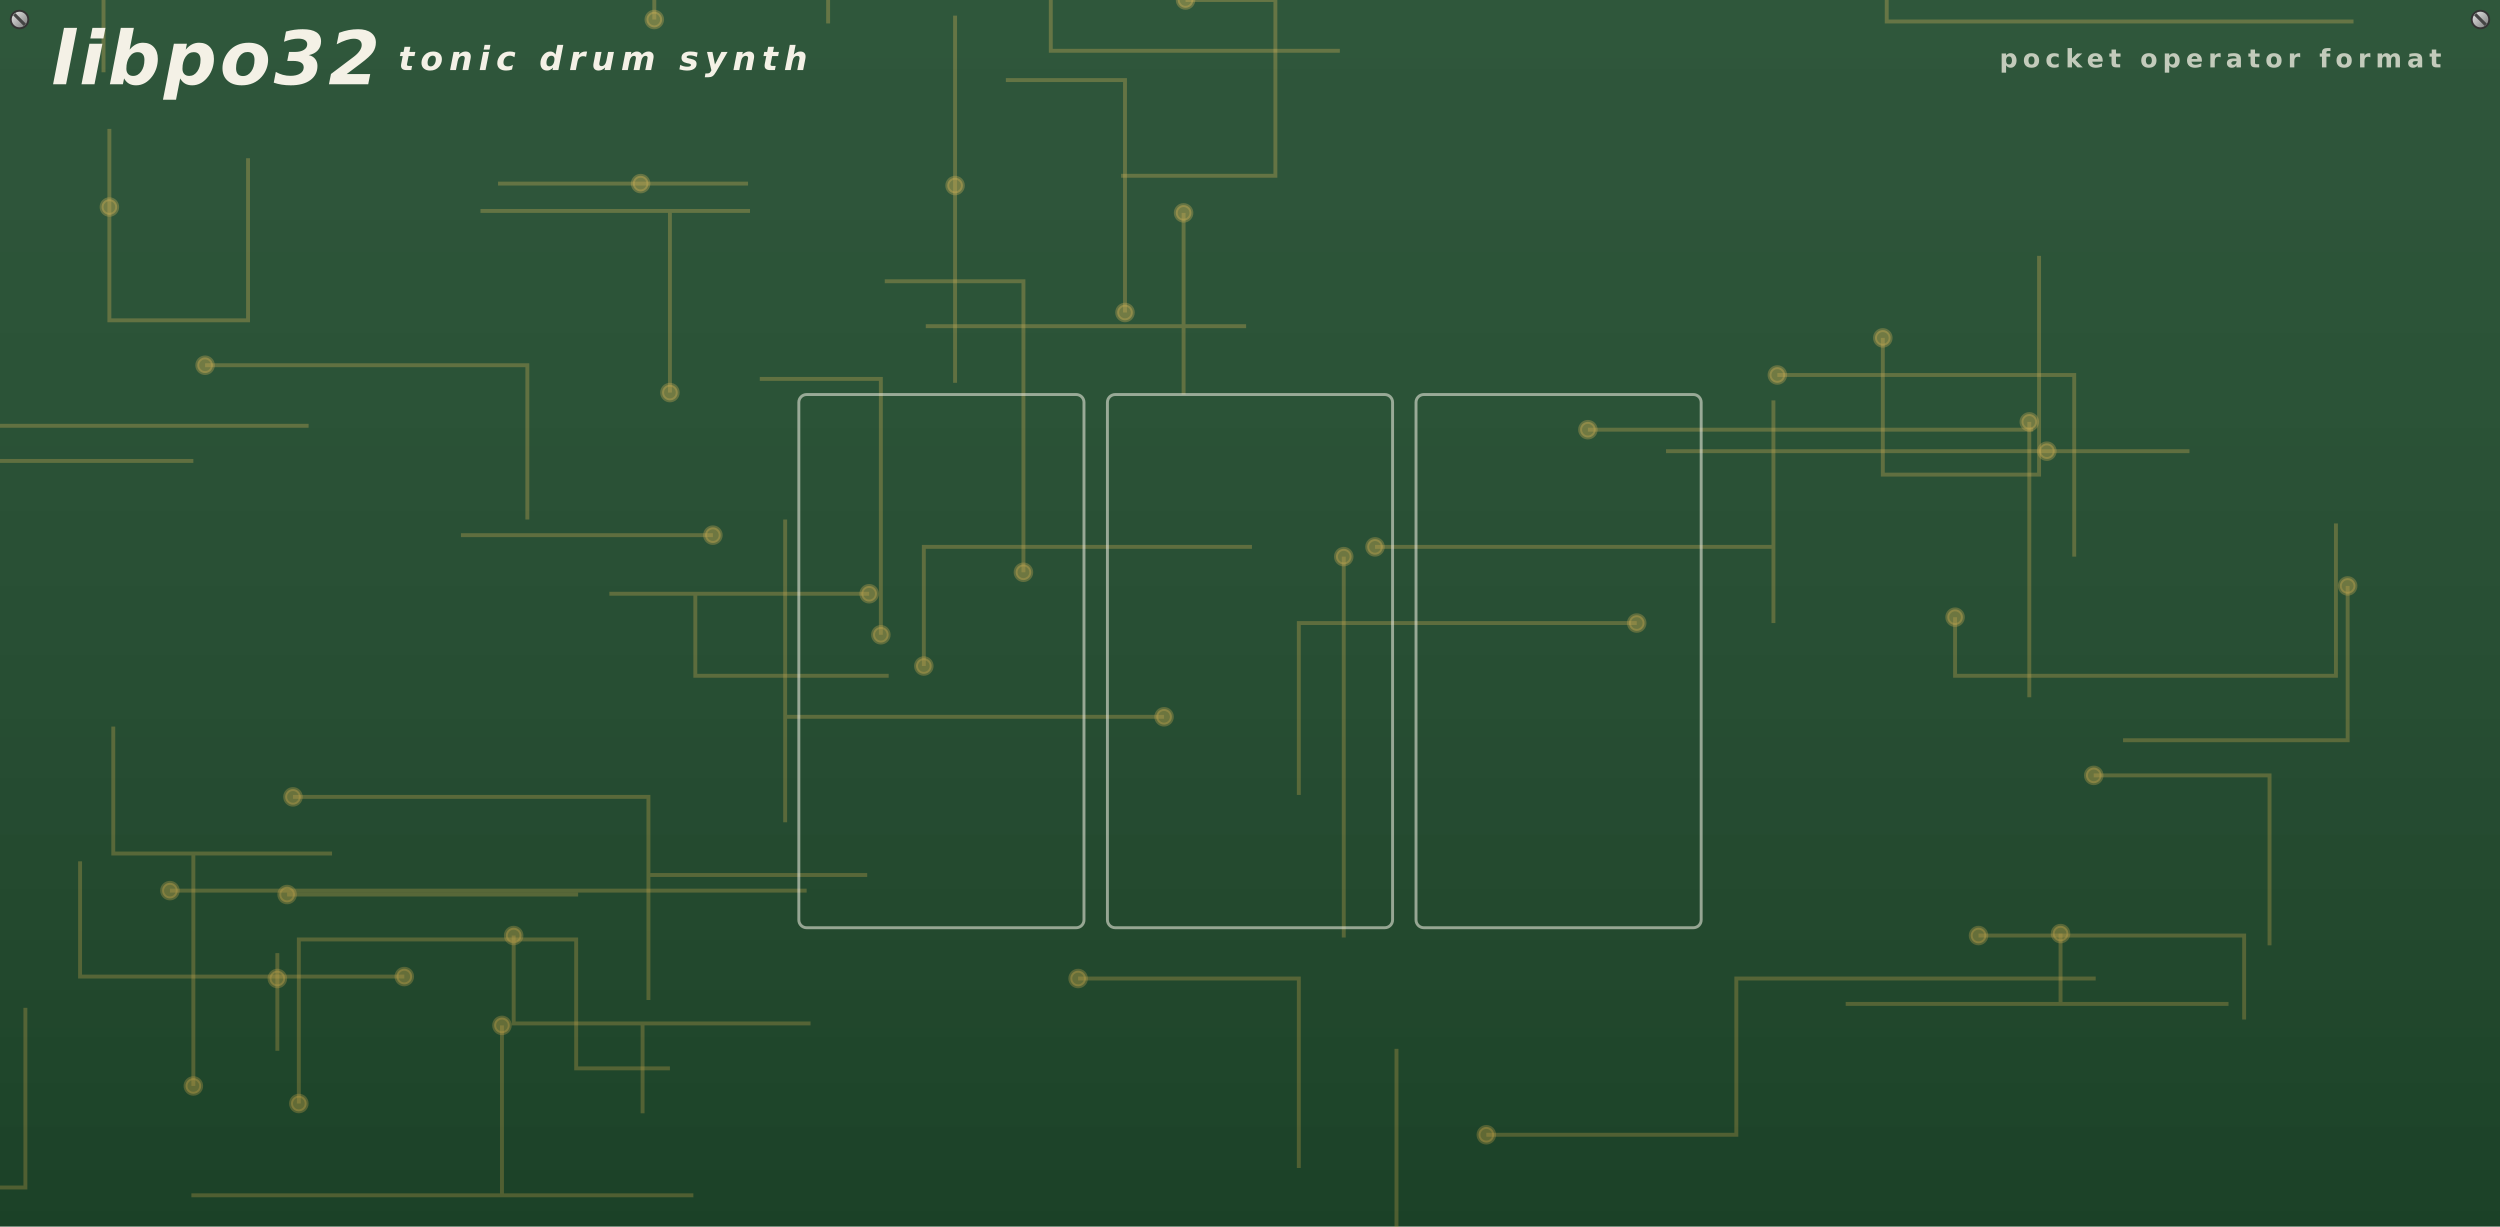
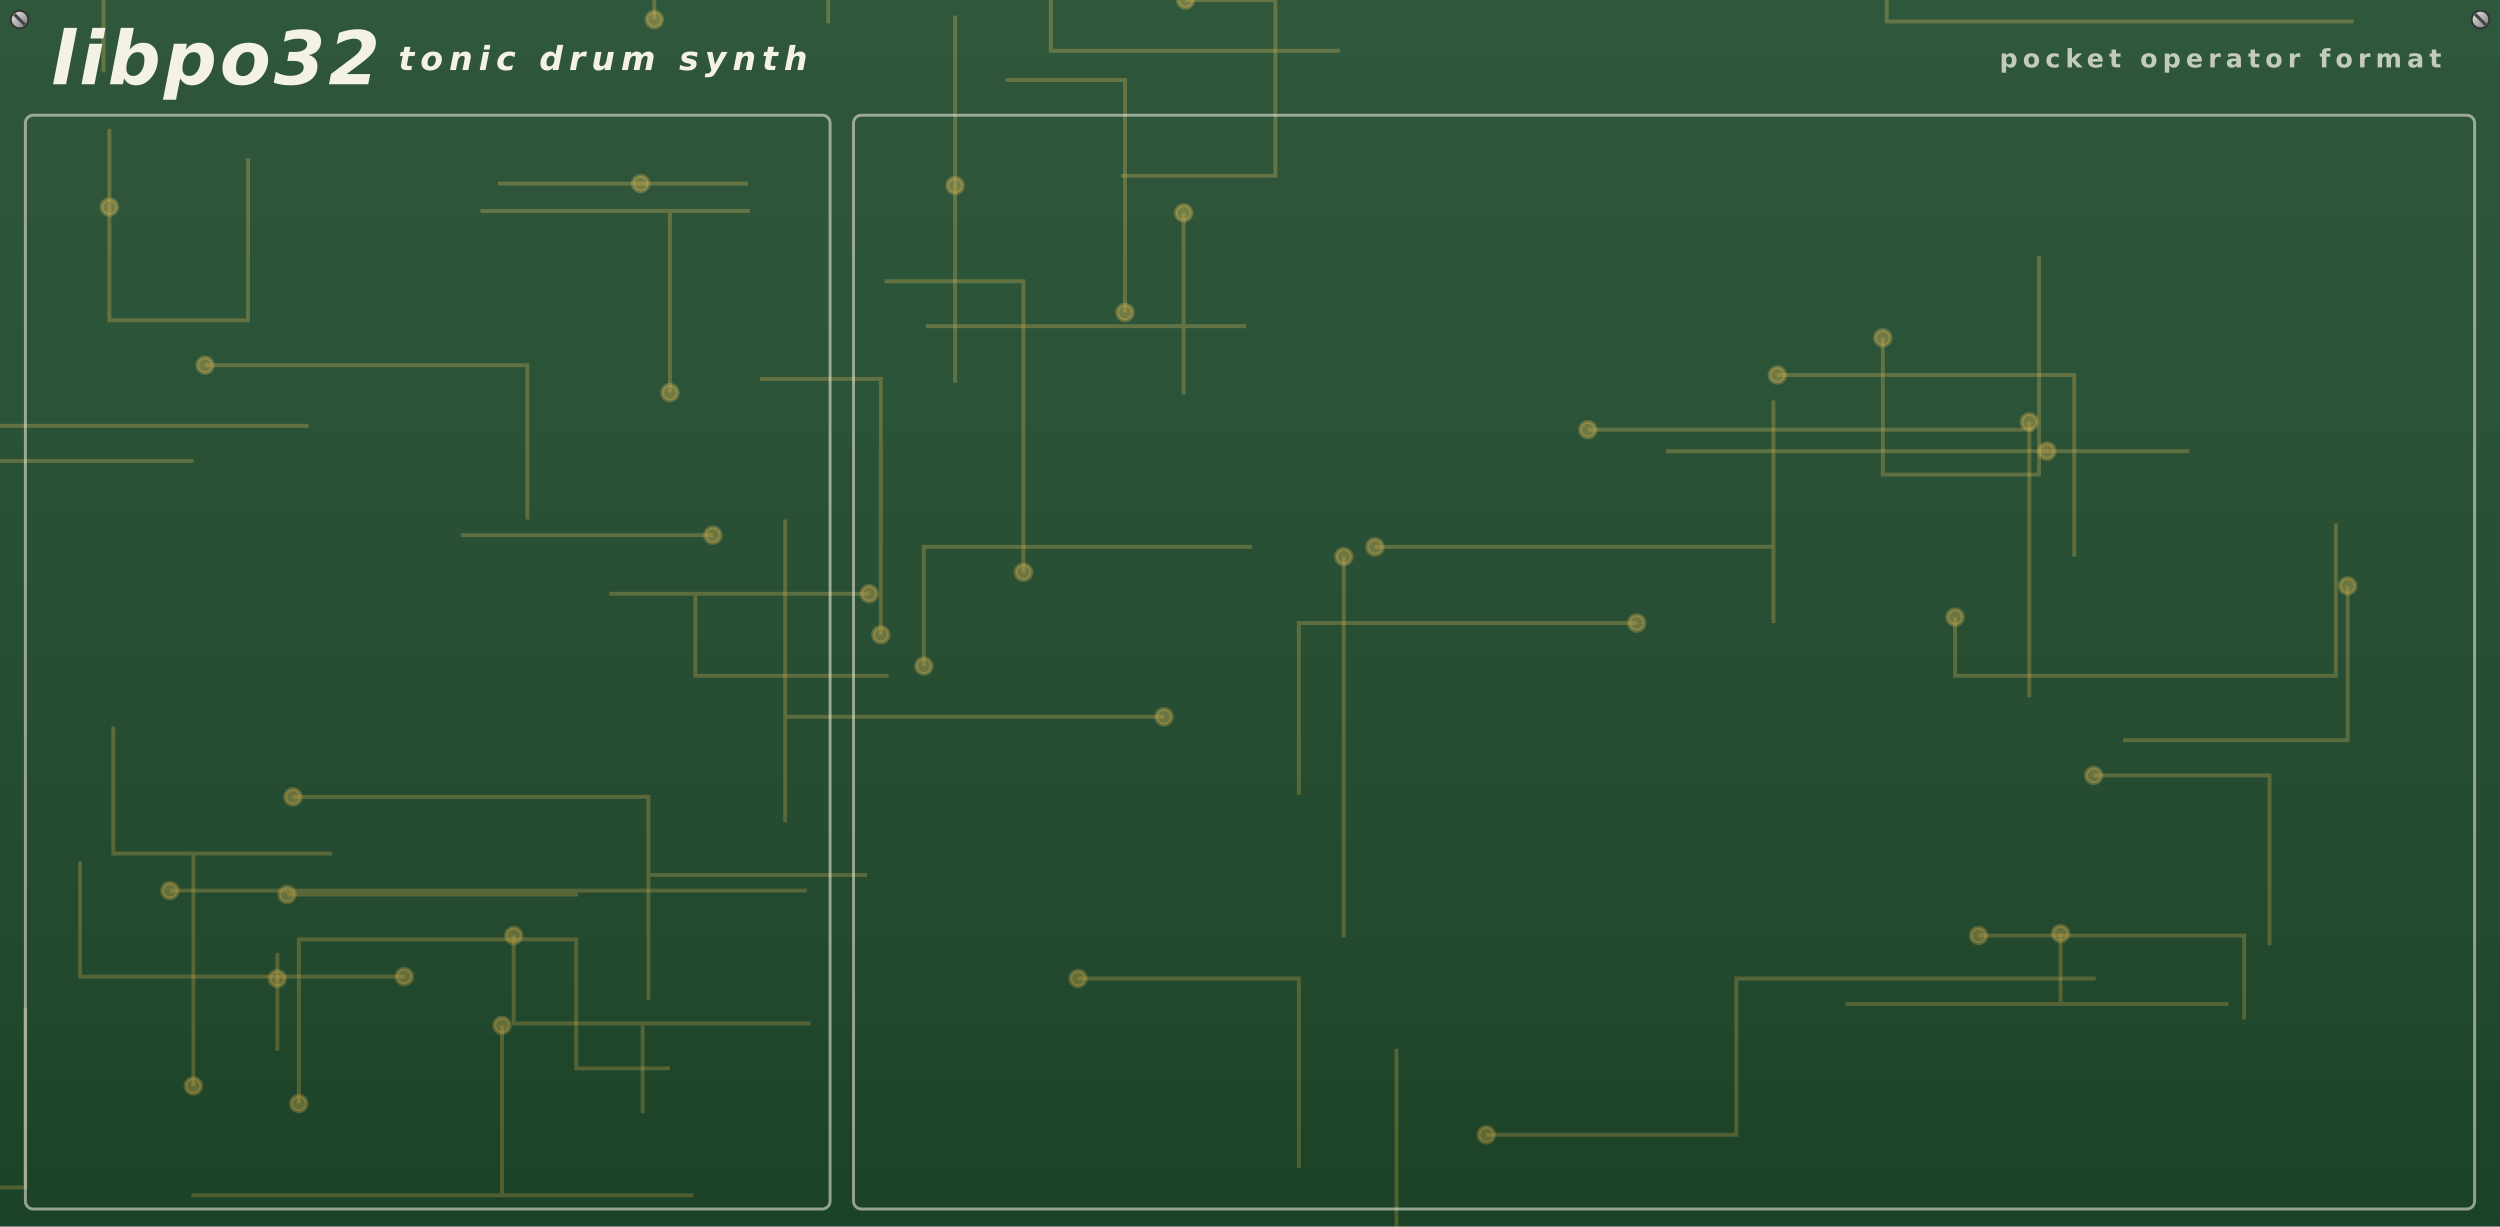
<svg xmlns="http://www.w3.org/2000/svg" width="1280" height="628" viewBox="0 0 1280 628">
  <defs>
    <filter id="brush" x="0" y="0" width="100%" height="100%">
      <feTurbulence type="fractalNoise" baseFrequency="0.002 0.9" numOctaves="2" seed="4" />
      <feColorMatrix values="0 0 0 0 1  0 0 0 0 1  0 0 0 0 1  0 0 0 0.16 0" />
    </filter>
    <filter id="grain" x="0" y="0" width="100%" height="100%">
      <feTurbulence type="fractalNoise" baseFrequency="0.9" numOctaves="2" seed="7" />
      <feColorMatrix values="0 0 0 0 0  0 0 0 0 0  0 0 0 0 0  0 0 0 0.10 0" />
    </filter>
    <filter id="woodf" x="0" y="0" width="100%" height="100%">
      <feTurbulence type="fractalNoise" baseFrequency="0.012 0.25" numOctaves="3" seed="11" />
      <feColorMatrix values="0 0 0 0 0.36  0 0 0 0 0.20  0 0 0 0 0.09  0 0 0 0.9 0" />
    </filter>
    <linearGradient id="screw" x1="0" y1="0" x2="1" y2="1">
      <stop offset="0" stop-color="#eee" />
      <stop offset="1" stop-color="#777" />
    </linearGradient>
    <linearGradient id="shade" x1="0" y1="0" x2="0" y2="1">
      <stop offset="0" stop-color="#fff" stop-opacity="0.07" />
      <stop offset="1" stop-color="#000" stop-opacity="0.12" />
    </linearGradient>
  </defs>
  <rect width="1280" height="628" fill="#1f4a2c" />
  <g stroke="#c9a94a" stroke-opacity="0.35" stroke-width="2" fill="none">
    <polyline points="158,218 -9,218 -74,218" />
    <circle cx="-74" cy="218" r="4" fill="#c9a94a" fill-opacity="0.45" />
    <polyline points="665,521 665,598 665,501 552,501" />
    <circle cx="552" cy="501" r="4" fill="#c9a94a" fill-opacity="0.45" />
    <polyline points="413,456 239,456 87,456" />
    <circle cx="87" cy="456" r="4" fill="#c9a94a" fill-opacity="0.45" />
    <polyline points="41,441 41,500 207,500" />
    <circle cx="207" cy="500" r="4" fill="#c9a94a" fill-opacity="0.45" />
    <polyline points="343,547 295,547 295,481 153,481 153,565" />
    <circle cx="153" cy="565" r="4" fill="#c9a94a" fill-opacity="0.45" />
    <polyline points="142,488 142,538 142,501" />
    <circle cx="142" cy="501" r="4" fill="#c9a94a" fill-opacity="0.45" />
    <polyline points="270,266 270,187 105,187" />
    <circle cx="105" cy="187" r="4" fill="#c9a94a" fill-opacity="0.45" />
    <polyline points="13,516 13,608 -185,608 -282,608 -193,608" />
    <circle cx="-193" cy="608" r="4" fill="#c9a94a" fill-opacity="0.45" />
    <polyline points="1044,131 1044,243 1004,243 964,243 964,173" />
    <circle cx="964" cy="173" r="4" fill="#c9a94a" fill-opacity="0.45" />
    <polyline points="853,231 1004,231 1121,231 1048,231" />
    <circle cx="1048" cy="231" r="4" fill="#c9a94a" fill-opacity="0.45" />
    <polyline points="1196,268 1196,346 1001,346 1001,316" />
    <circle cx="1001" cy="316" r="4" fill="#c9a94a" fill-opacity="0.45" />
    <polyline points="98,612 234,612 355,612 257,612 257,525" />
    <circle cx="257" cy="525" r="4" fill="#c9a94a" fill-opacity="0.45" />
    <polyline points="53,5 53,37 53,-37 -115,-37" />
    <circle cx="-115" cy="-37" r="4" fill="#c9a94a" fill-opacity="0.45" />
    <polyline points="455,346 356,346 356,304 312,304 445,304" />
    <circle cx="445" cy="304" r="4" fill="#c9a94a" fill-opacity="0.45" />
    <polyline points="1039,357 1039,248 1039,216" />
    <circle cx="1039" cy="216" r="4" fill="#c9a94a" fill-opacity="0.45" />
    <polyline points="1149,522 1149,479 1013,479" />
    <circle cx="1013" cy="479" r="4" fill="#c9a94a" fill-opacity="0.45" />
    <polyline points="1162,484 1162,397 1072,397" />
    <circle cx="1072" cy="397" r="4" fill="#c9a94a" fill-opacity="0.45" />
    <polyline points="623,90 574,90 653,90 653,0 607,0" />
    <circle cx="607" cy="0" r="4" fill="#c9a94a" fill-opacity="0.45" />
    <polyline points="1087,379 1202,379 1202,349 1202,300" />
    <circle cx="1202" cy="300" r="4" fill="#c9a94a" fill-opacity="0.45" />
    <polyline points="99,236 -96,236 -96,170 -96,248" />
    <circle cx="-96" cy="248" r="4" fill="#c9a94a" fill-opacity="0.45" />
    <polyline points="1073,501 889,501 889,581 761,581" />
    <circle cx="761" cy="581" r="4" fill="#c9a94a" fill-opacity="0.45" />
    <polyline points="715,537 715,644 522,644" />
    <circle cx="522" cy="644" r="4" fill="#c9a94a" fill-opacity="0.45" />
    <polyline points="58,372 58,437 170,437 99,437 99,556" />
    <circle cx="99" cy="556" r="4" fill="#c9a94a" fill-opacity="0.45" />
    <polyline points="127,81 127,164 56,164 56,66 56,106" />
    <circle cx="56" cy="106" r="4" fill="#c9a94a" fill-opacity="0.45" />
    <polyline points="329,570 329,524 415,524 263,524 263,479" />
    <circle cx="263" cy="479" r="4" fill="#c9a94a" fill-opacity="0.45" />
    <polyline points="364,274 236,274 299,274 365,274" />
    <circle cx="365" cy="274" r="4" fill="#c9a94a" fill-opacity="0.45" />
    <polyline points="453,144 524,144 524,233 524,293" />
    <circle cx="524" cy="293" r="4" fill="#c9a94a" fill-opacity="0.45" />
    <polyline points="515,41 576,41 576,160" />
    <circle cx="576" cy="160" r="4" fill="#c9a94a" fill-opacity="0.45" />
    <polyline points="165,458 296,458 147,458" />
    <circle cx="147" cy="458" r="4" fill="#c9a94a" fill-opacity="0.45" />
    <polyline points="1041,220 904,220 813,220" />
    <circle cx="813" cy="220" r="4" fill="#c9a94a" fill-opacity="0.45" />
    <polyline points="638,167 474,167 606,167 606,202 606,109" />
    <circle cx="606" cy="109" r="4" fill="#c9a94a" fill-opacity="0.45" />
    <polyline points="306,94 255,94 383,94 328,94" />
    <circle cx="328" cy="94" r="4" fill="#c9a94a" fill-opacity="0.45" />
    <polyline points="389,194 451,194 451,248 451,325" />
    <circle cx="451" cy="325" r="4" fill="#c9a94a" fill-opacity="0.45" />
    <polyline points="424,12 424,-73 335,-73 335,10" />
    <circle cx="335" cy="10" r="4" fill="#c9a94a" fill-opacity="0.45" />
    <polyline points="908,205 908,319 908,280 822,280 704,280" />
    <circle cx="704" cy="280" r="4" fill="#c9a94a" fill-opacity="0.45" />
    <polyline points="1205,11 1119,11 966,11 966,-66 826,-66" />
    <circle cx="826" cy="-66" r="4" fill="#c9a94a" fill-opacity="0.45" />
    <polyline points="489,8 489,92 489,196 489,95" />
    <circle cx="489" cy="95" r="4" fill="#c9a94a" fill-opacity="0.45" />
    <polyline points="686,26 538,26 538,-43 538,-131" />
    <circle cx="538" cy="-131" r="4" fill="#c9a94a" fill-opacity="0.45" />
    <polyline points="246,108 384,108 343,108 343,201" />
    <circle cx="343" cy="201" r="4" fill="#c9a94a" fill-opacity="0.45" />
    <polyline points="1141,514 945,514 1055,514 1055,478" />
    <circle cx="1055" cy="478" r="4" fill="#c9a94a" fill-opacity="0.45" />
    <polyline points="444,448 332,448 332,512 332,408 150,408" />
    <circle cx="150" cy="408" r="4" fill="#c9a94a" fill-opacity="0.45" />
    <polyline points="402,421 402,342 402,266 402,367 596,367" />
    <circle cx="596" cy="367" r="4" fill="#c9a94a" fill-opacity="0.45" />
    <polyline points="598,280 641,280 473,280 473,341" />
    <circle cx="473" cy="341" r="4" fill="#c9a94a" fill-opacity="0.45" />
    <polyline points="665,407 665,319 838,319" />
    <circle cx="838" cy="319" r="4" fill="#c9a94a" fill-opacity="0.45" />
    <polyline points="688,480 688,403 688,285" />
    <circle cx="688" cy="285" r="4" fill="#c9a94a" fill-opacity="0.45" />
    <polyline points="1062,285 1062,192 910,192" />
    <circle cx="910" cy="192" r="4" fill="#c9a94a" fill-opacity="0.45" />
  </g>
  <rect width="1280" height="628" fill="url(#shade)" />
-   <rect x="409" y="202" width="146" height="273" rx="4" fill="none" stroke="#f4f1e6" stroke-opacity="0.55" stroke-width="1.5" />
-   <rect x="567" y="202" width="146" height="273" rx="4" fill="none" stroke="#f4f1e6" stroke-opacity="0.55" stroke-width="1.5" />
-   <rect x="725" y="202" width="146" height="273" rx="4" fill="none" stroke="#f4f1e6" stroke-opacity="0.55" stroke-width="1.5" />
+   <rect x="13" y="59" width="412" height="560" rx="4" fill="none" stroke="#f4f1e6" stroke-opacity="0.55" stroke-width="1.5" />
+   <rect x="437" y="59" width="830" height="560" rx="4" fill="none" stroke="#f4f1e6" stroke-opacity="0.55" stroke-width="1.5" />
  <text x="26" y="30" font-family="Titillium Web, DejaVu Sans, sans-serif" font-size="38" font-weight="700" fill="#f4f1e6" text-anchor="start" dominant-baseline="central" style="letter-spacing:0.04em;font-style:italic;">libpo32</text>
  <text x="204" y="30" font-family="Titillium Web, DejaVu Sans, sans-serif" font-size="17" font-weight="600" fill="#f4f1e6" text-anchor="start" dominant-baseline="central" style="letter-spacing:0.18em;font-style:italic;">tonic drum synth</text>
  <text x="1250" y="30" font-family="Titillium Web, DejaVu Sans, sans-serif" font-size="13" font-weight="600" fill="#f4f1e6" text-anchor="end" dominant-baseline="central" style="letter-spacing:0.2em;" opacity="0.75">pocket operator format</text>
  <circle cx="10" cy="10" r="4.5" fill="url(#screw)" stroke="#333" stroke-width="1" />
  <line x1="7.3" y1="7.3" x2="12.7" y2="12.7" stroke="#444" stroke-width="1.6" />
  <circle cx="1270" cy="10" r="4.5" fill="url(#screw)" stroke="#333" stroke-width="1" />
  <line x1="1267.3" y1="7.3" x2="1272.7" y2="12.7" stroke="#444" stroke-width="1.6" />
</svg>
